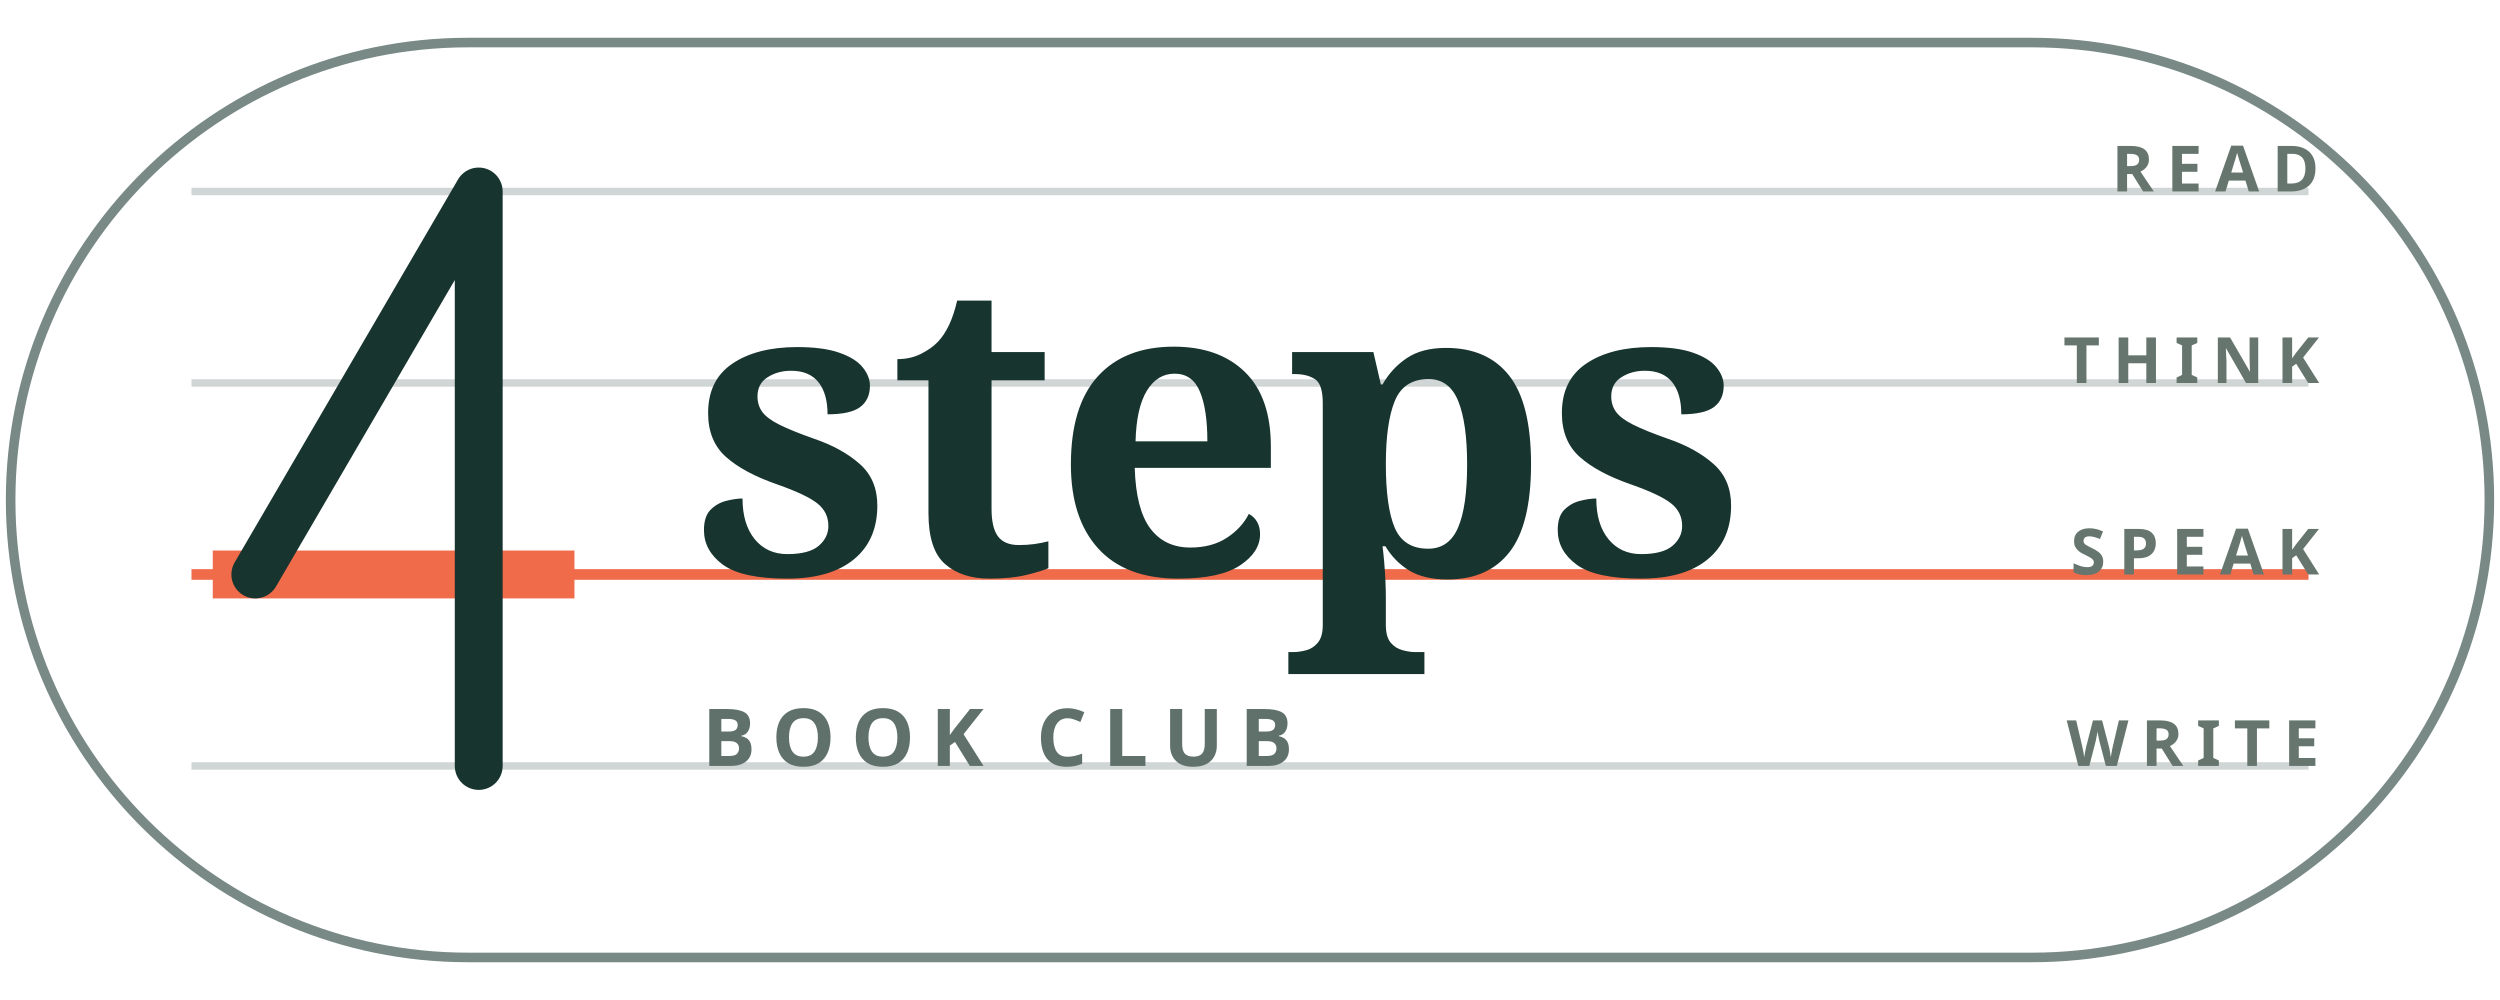
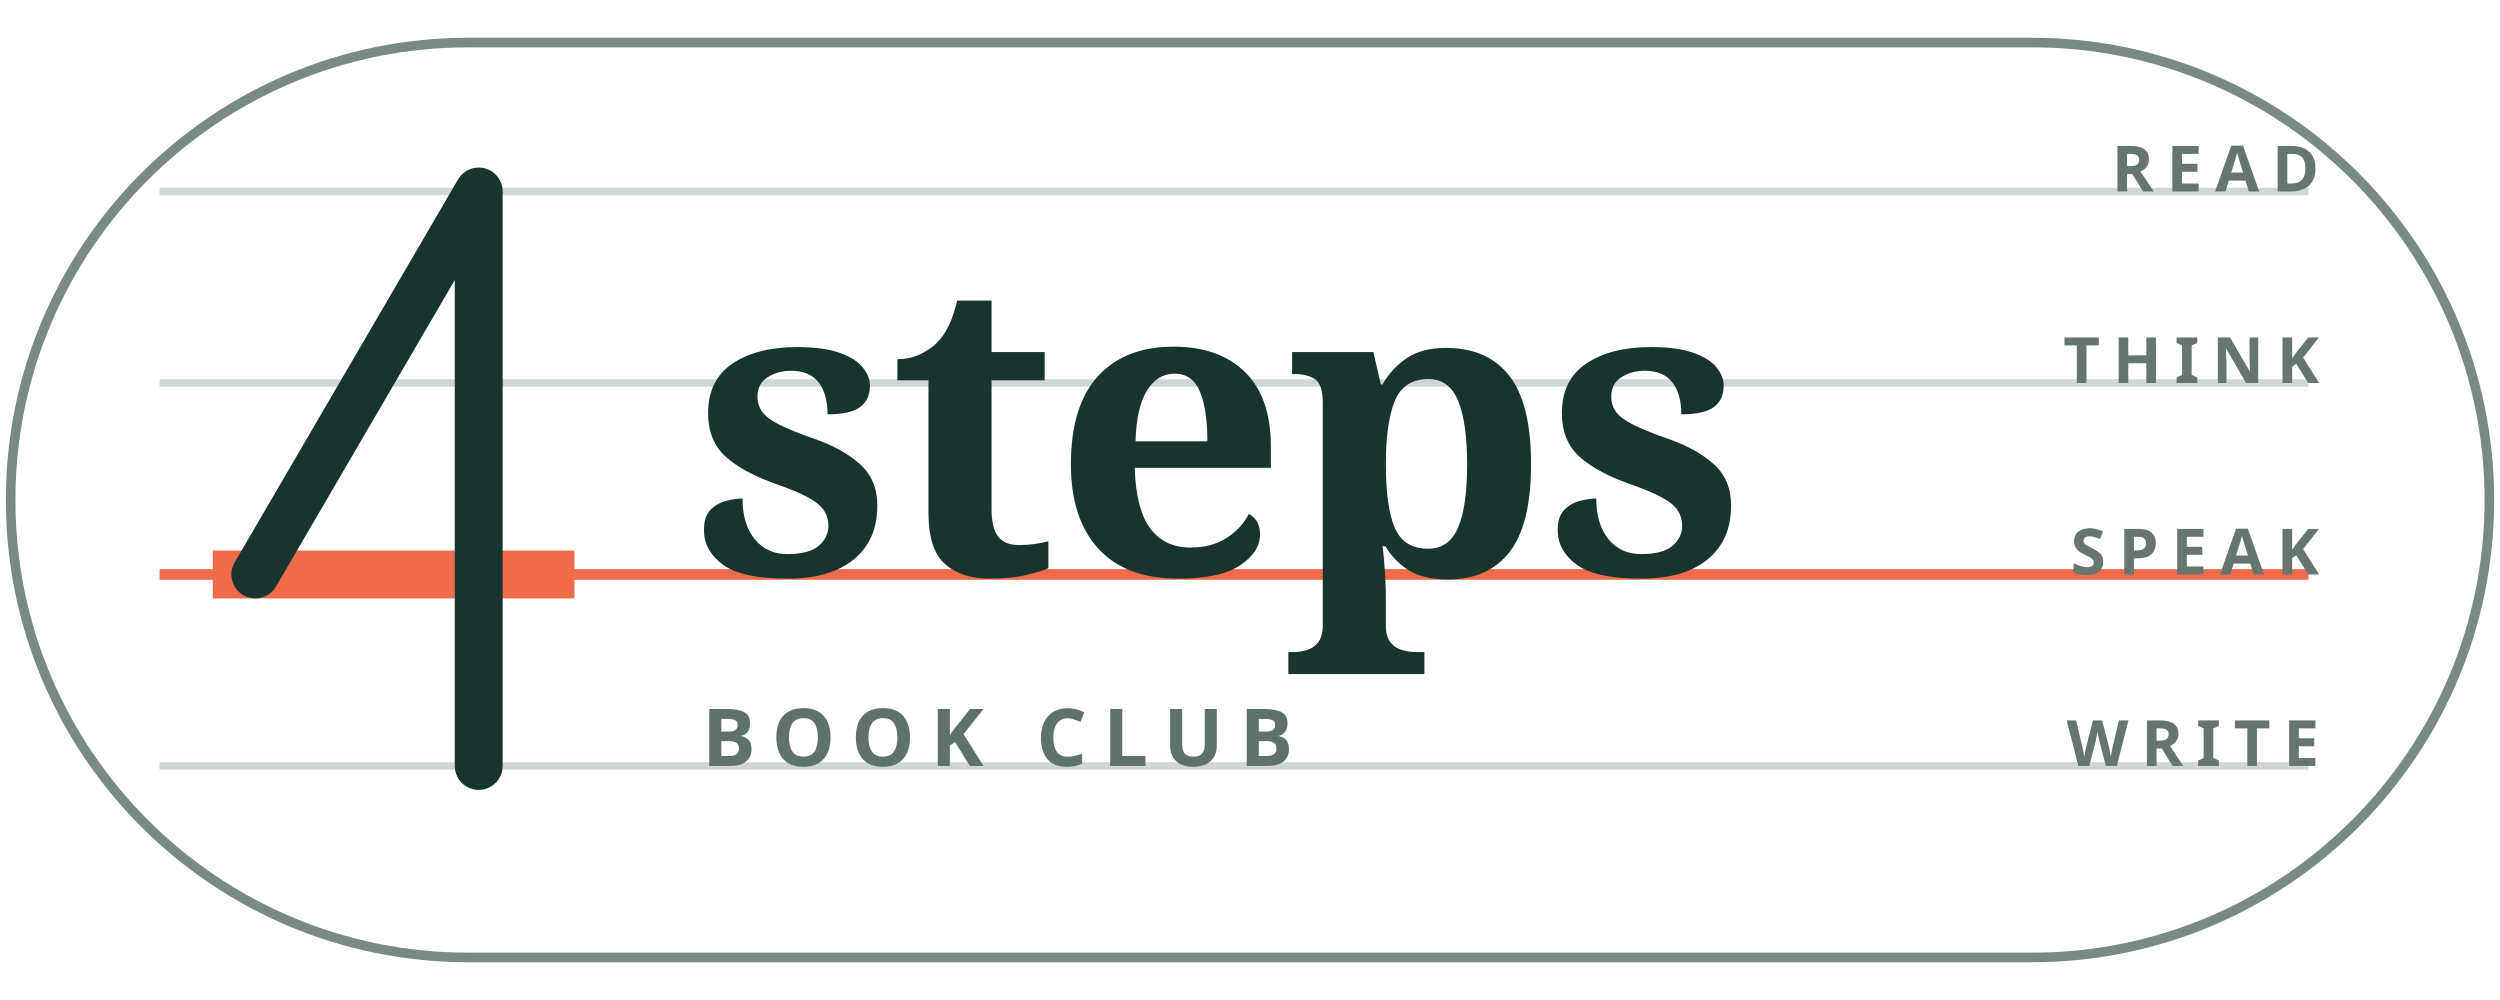
<svg xmlns="http://www.w3.org/2000/svg" viewBox="0 16 470 188" role="img" aria-labelledby="l-title l-desc">
  <g aria-hidden="true">
    <rect x="2" y="24" width="466" height="172" rx="86" fill="none" stroke="#17342F" stroke-opacity="0.58" stroke-width="1.8" />
    <g stroke="#17342F" stroke-opacity="0.2" stroke-width="1.4">
-       <line x1="36" y1="52" x2="434" y2="52" />
-       <line x1="36" y1="88" x2="434" y2="88" />
-       <line x1="36" y1="160" x2="434" y2="160" />
+       <line x1="30" y1="52" x2="434" y2="52" />
+       <line x1="30" y1="88" x2="434" y2="88" />
+       <line x1="30" y1="160" x2="434" y2="160" />
    </g>
-     <line x1="36" y1="124" x2="434" y2="124" stroke="#EF6B4A" stroke-width="2" />
+     <line x1="30" y1="124" x2="434" y2="124" stroke="#EF6B4A" stroke-width="2" />
    <line x1="40" y1="124" x2="108" y2="124" stroke="#EF6B4A" stroke-width="9" />
    <path d="M48 124 L90 52 V160" fill="none" stroke="#17342F" stroke-width="9" stroke-linejoin="round" stroke-linecap="round" />
    <text x="130" y="124" font-family="Gowun Batang, serif" font-weight="700" font-size="78" letter-spacing="-1" fill="#17342F">steps</text>
    <text x="132" y="160" font-family="IBM Plex Sans KR, sans-serif" font-weight="600" font-size="15" letter-spacing="3" fill="#5f716a">BOOK CLUB</text>
    <g font-family="IBM Plex Sans KR, sans-serif" font-weight="600" font-size="12" letter-spacing="2.4" fill="#66766F" text-anchor="end">
      <text x="436" y="52">READ</text>
      <text x="436" y="88">THINK</text>
      <text x="436" y="124">SPEAK</text>
      <text x="436" y="160">WRITE</text>
    </g>
  </g>
</svg>
